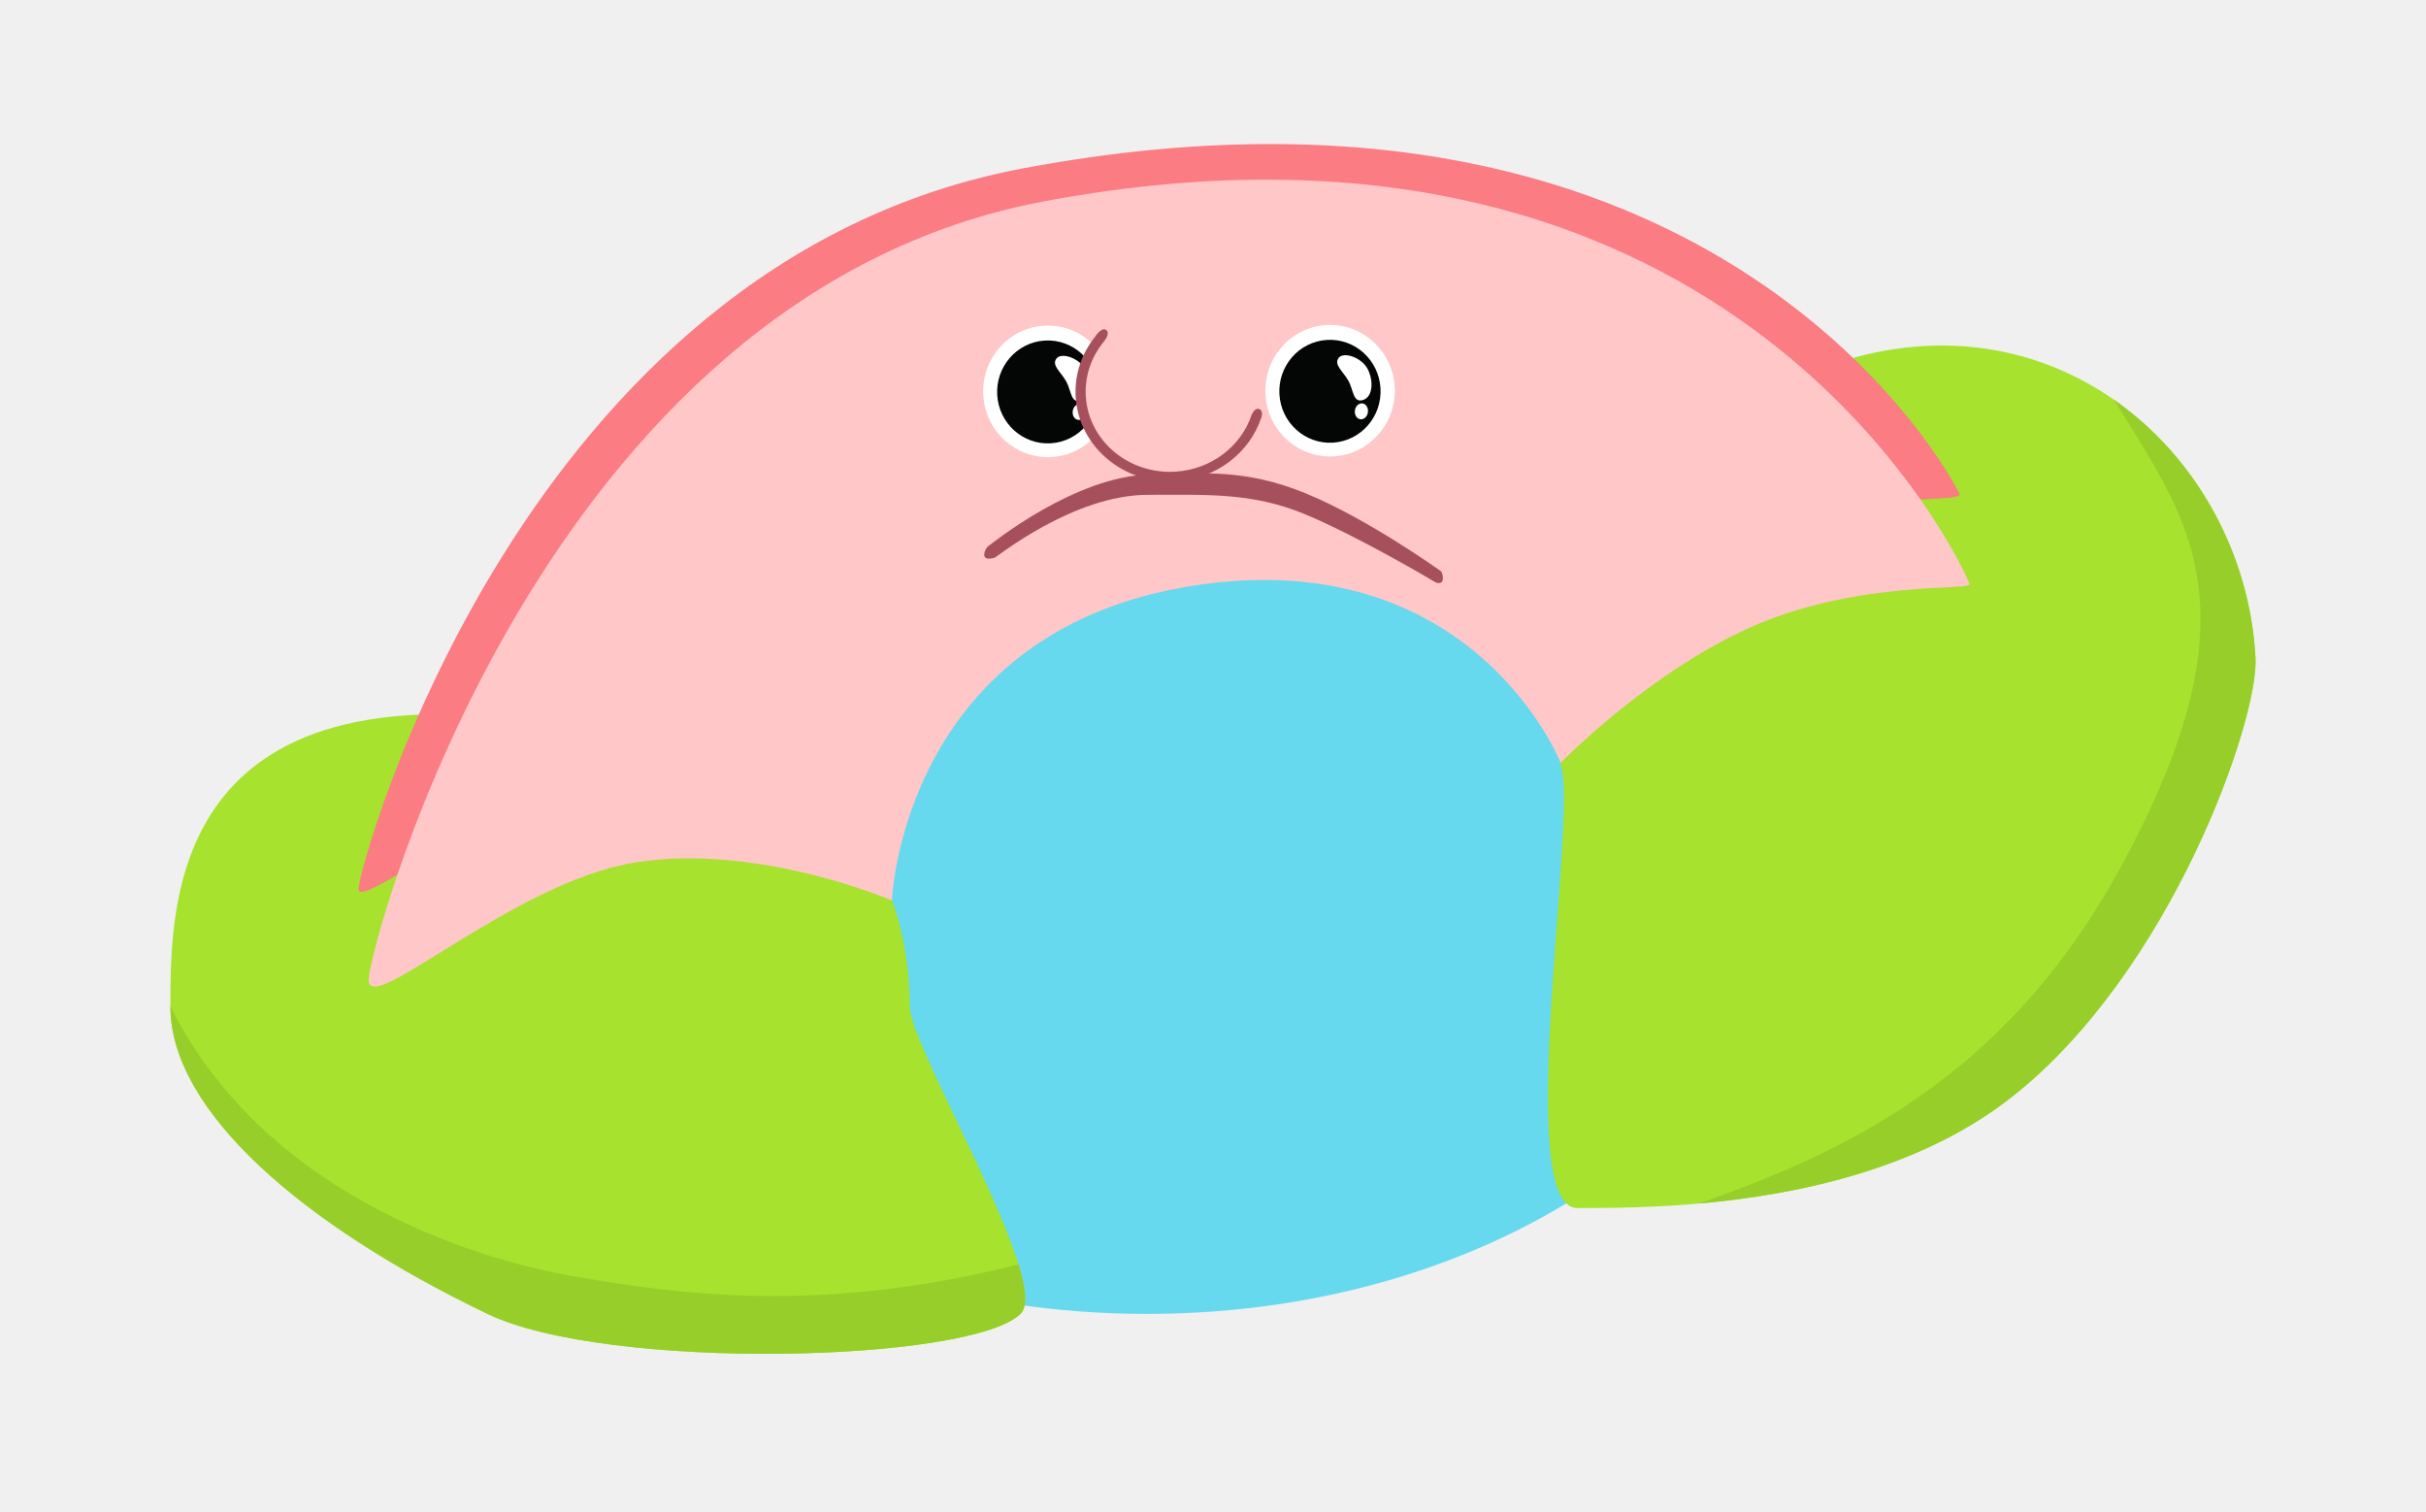
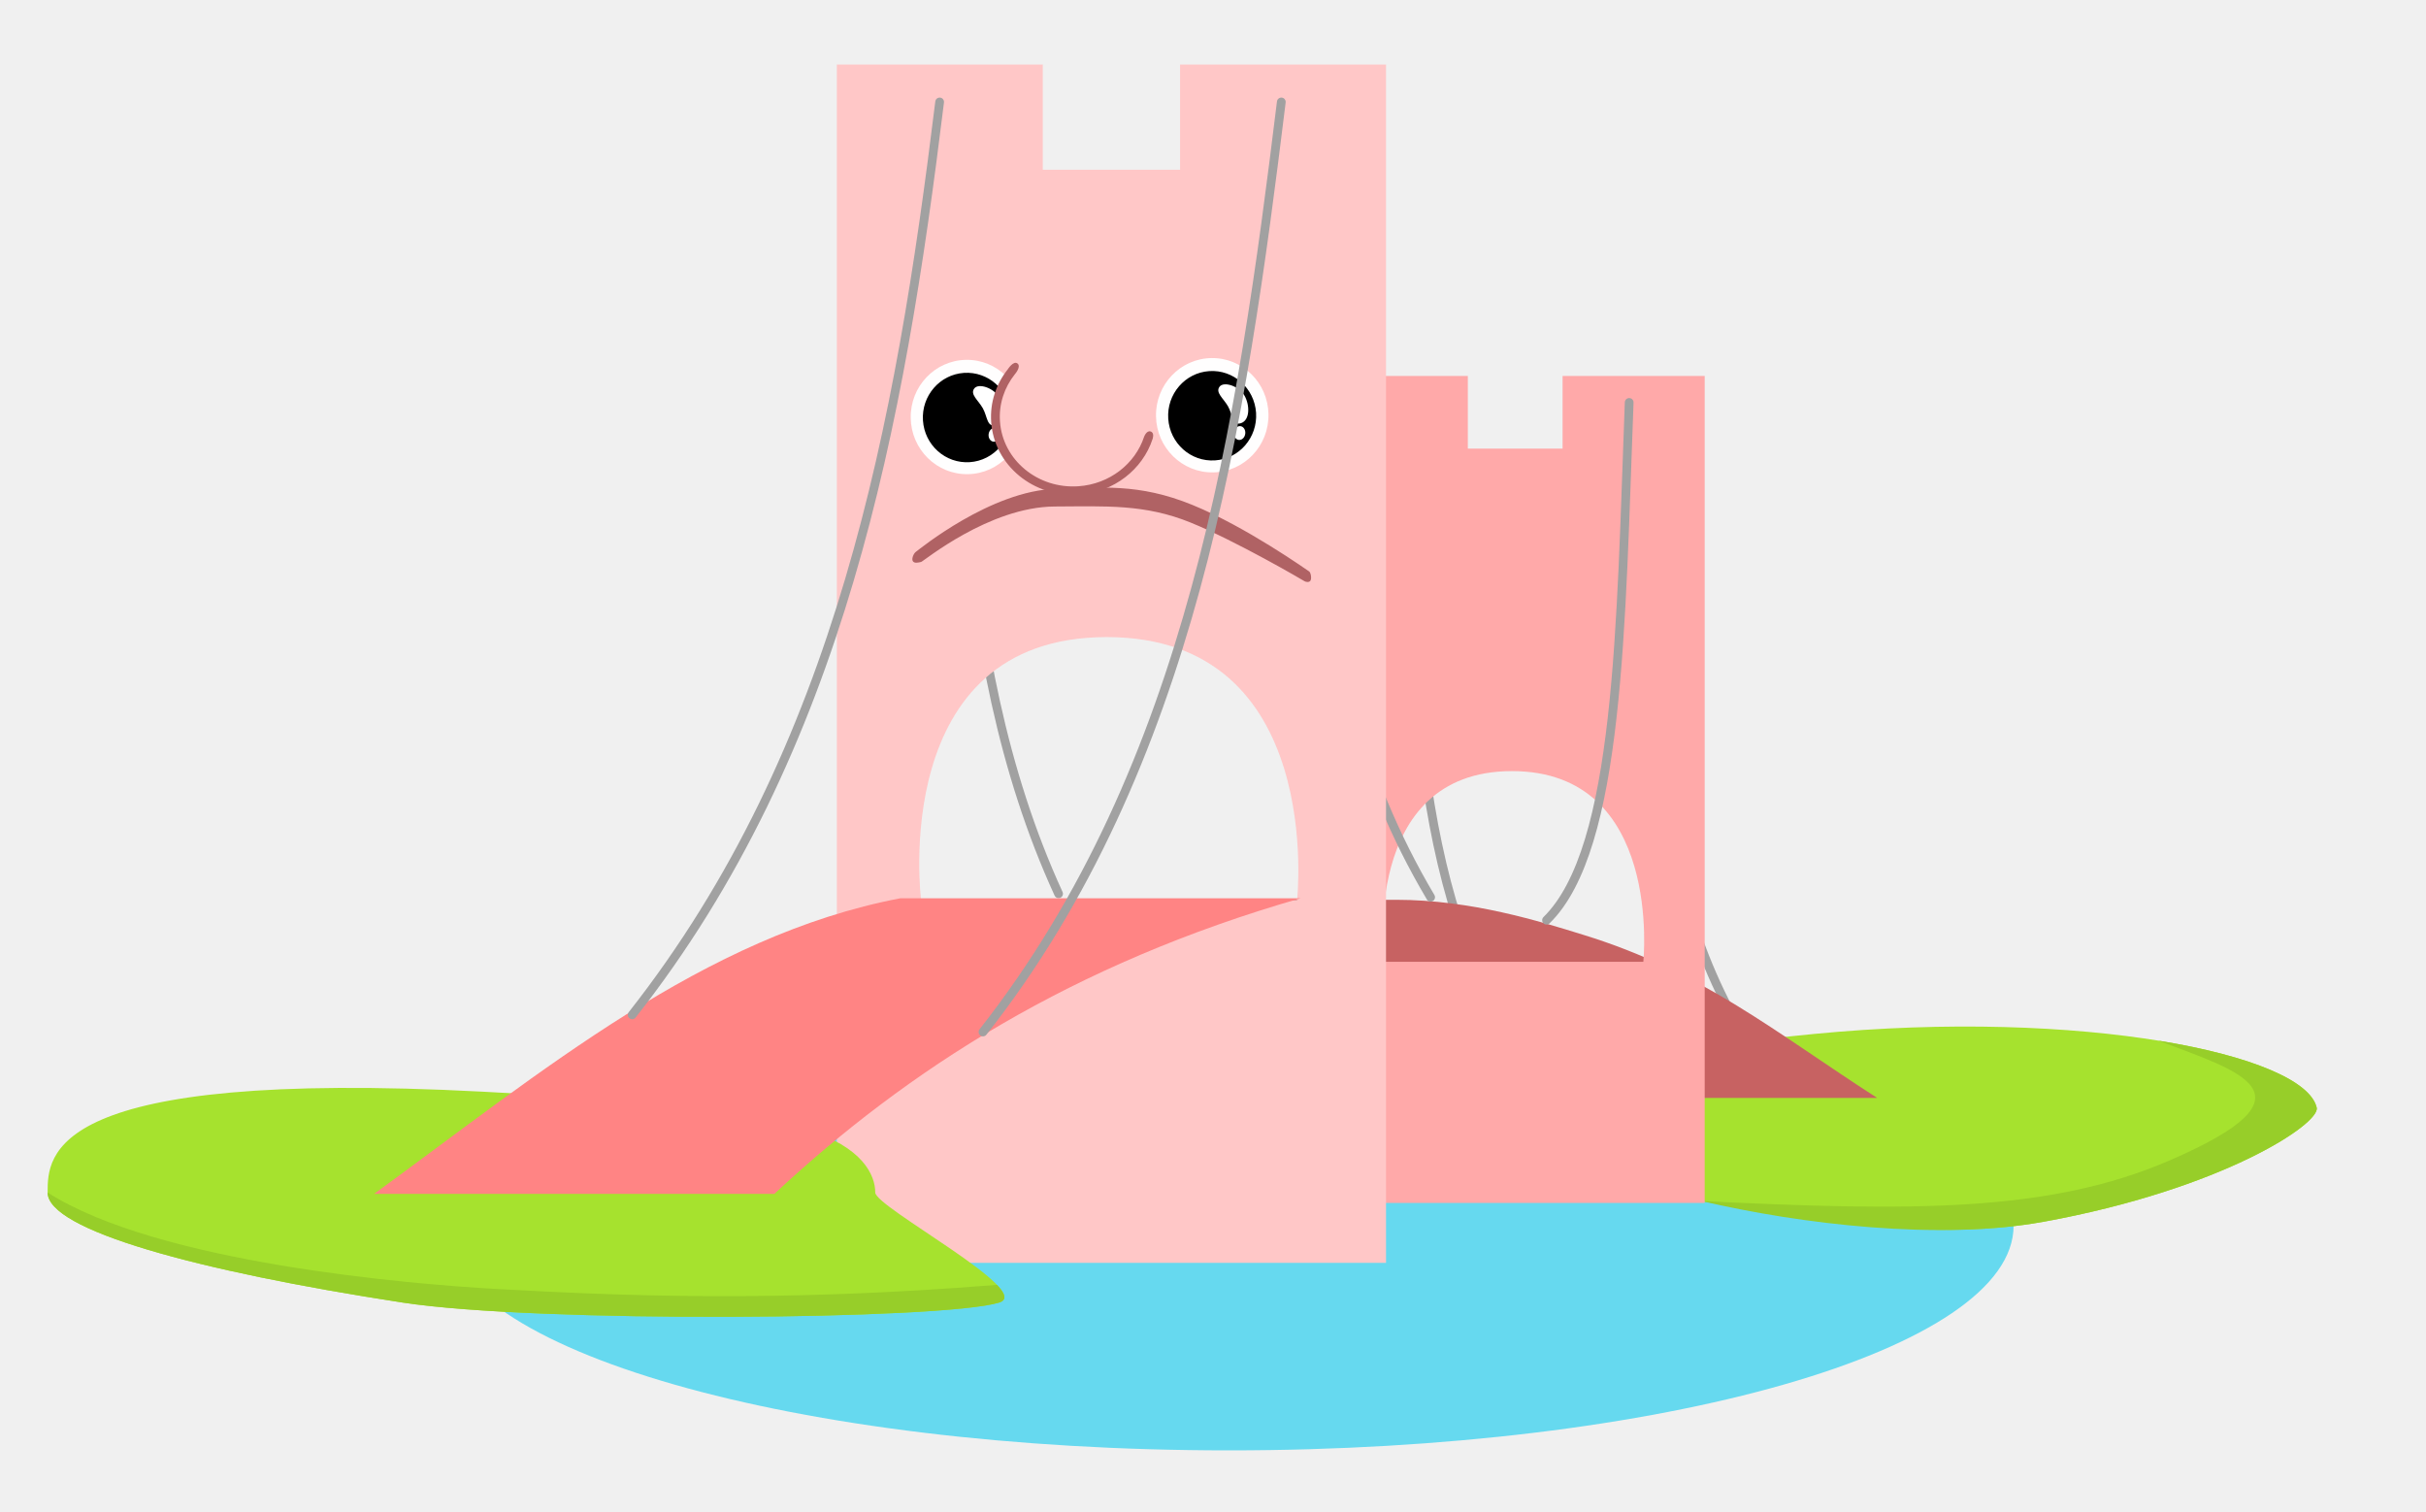
- <svg xmlns="http://www.w3.org/2000/svg" xmlns:ns1="http://vectornator.io" style="fill-rule:evenodd;clip-rule:evenodd;stroke-linecap:round;stroke-linejoin:round;" xml:space="preserve" version="1.1" viewBox="0 0 554.893 345.613" id="svg1039">
-   <defs id="defs998" />
-   <g id="Layer 3" ns1:layerName="Layer 3" transform="matrix(0.8933581,0,0,0.8933581,29.58743,18.26671)">
-     <path d="m 260.525,68.016 c 93.241,0 168.826,55.493 168.826,123.957 0,68.455 -75.584,123.957 -168.826,123.957 -93.232,0 -168.82,-55.502 -168.82,-123.957 0,-68.463 75.588,-123.957 168.82,-123.957" id="path1000" style="opacity:1;fill:#66d9ef" />
-     <path d="m 10.511,237.235 c 0,-26.812 0,-88.418 99.447,-72.141 29.34,4.802 58.176,11.577 74.022,26.879 13.094,12.646 15.832,33.131 15.832,45.262 0,10.401 36.519,70.795 28.351,78.695 -12.89,12.467 -105.761,14.734 -136.458,0 C 44.523,293.283 10.511,264.047 10.511,237.235 Z" id="path1002" style="opacity:1;fill:#a6e22e" />
-     <path d="m 358.551,150.681 c 0,-29.804 20.058,-54.174 70.8,-75.356 61.225,-25.558 112.239,20.066 115.009,72.677 0.832,15.808 -21.581,80.344 -62.473,112.447 -36.076,28.322 -90.166,28.372 -111.174,28.373 -16.346,10e-4 -0.42,-96.298 -3.936,-112.301 -3.515,-16.004 -8.226,-17.918 -8.226,-25.84 z" id="path1004" style="opacity:1;fill:#a6e22e" />
-     <path d="m 58.656,207.143 c 0,-5.147 41.384,-160.372 170.278,-184.516 178.726,-33.479 237.833,79.471 239.626,83.341 1.23,2.654 -27.727,-0.982 -54.54,10.424 -26.812,11.406 -49.976,35.2 -49.976,35.2 0,0 -21.9,-54.758 -91.232,-45.624 -77.493,10.209 -80.47,80.974 -80.47,80.974 0,0 -34.046,-14.721 -65.45,-9.671 -31.404,5.05 -68.236,35.643 -68.236,29.872 z" id="path1006" style="opacity:1;fill:#fb7c83" />
-     <path d="M 61.256,230.231 C 61.719,220.82 105.33,55.23 234.223,31.086 412.95,-2.392 470.404,126.495 471.16,129.057 c 0.528,1.79 -27.727,-0.982 -54.54,10.424 -26.813,11.406 -50.161,35.355 -50.161,35.355 0,0 -21.715,-54.914 -91.048,-45.779 -77.492,10.209 -80.174,81.026 -80.174,81.026 0,0 -34.341,-14.774 -65.746,-9.724 -31.404,5.05 -68.745,40.22 -68.235,29.872 z" id="path1008" style="opacity:1;fill:#ffc7c7" />
-     <path d="m 510.449,200.476 c 35.499,-65.852 16.117,-88.328 -2.315,-118.579 21.117,14.736 34.827,39.529 36.226,66.105 0.832,15.808 -21.581,80.344 -62.473,112.447 -23.756,18.65 -55.323,25.04 -80.112,27.231 43.56,-15.022 81.257,-36.345 108.674,-87.204 z" id="path1010" style="opacity:1;fill:#97ce29" />
-     <path d="m 10.511,237.235 c 25.257,50.445 82.731,65.56 103.133,69.06 28.228,4.841 63.627,9.635 114.012,-3.028 1.893,6.188 2.399,10.833 0.507,12.663 -12.89,12.467 -105.761,14.734 -136.458,0 C 44.523,293.283 10.511,264.047 10.511,237.235 Z" id="path1012" style="opacity:1;fill:#97ce29" />
-     <g id="g1036" style="opacity:1">
-       <path d="m 219.977,119.324 c 0.688,-0.466 22.138,-17.952 41.453,-18.309 13.103,-0.244 24.09,-1.637 39.996,4.943 15.905,6.579 33.821,19.468 34.287,19.754 0.466,0.284 0.776,1.906 0.439,2.629 -0.338,0.723 -1.426,0.505 -1.819,0.247 -0.391,-0.258 -19.906,-11.834 -33.409,-17.419 -13.502,-5.584 -25.092,-4.929 -39.996,-4.942 -19.319,-0.022 -38.845,16.021 -39.468,16.133 -0.625,0.131 -2.113,0.558 -2.497,-0.342 -0.32,-0.747 0.325,-2.229 1.014,-2.694 v 0" id="path1014" style="opacity:1;fill:#a7505d" />
-       <path d="m 251.733,79.525 c 0.116,9.299 -7.207,16.934 -16.355,17.053 v 0 c -9.15,0.118 -16.661,-7.324 -16.777,-16.623 -0.116,-9.299 7.206,-16.933 16.355,-17.052 v 0 c 9.15,-0.119 16.661,7.323 16.777,16.622" id="path1016" style="opacity:1;fill:#ffffff" />
-       <path d="m 235.919,93.042 c -7.142,0.437 -13.282,-5.09 -13.717,-12.35 -0.434,-7.258 5,-13.503 12.142,-13.952 7.142,-0.447 13.29,5.069 13.737,12.349 0.425,7.281 -5.019,13.517 -12.162,13.953" id="path1018" style="opacity:1;fill:#040606" />
-       <path d="m 237.34,71.376 c 1.246,-1.709 5.776,-0.192 7.364,2.648 1.587,2.839 1.572,7.2 -1.057,8.081 -2.631,0.879 -2.438,-2.546 -3.817,-4.962 -1.379,-2.415 -3.737,-4.059 -2.49,-5.766 v -8e-4" id="path1020" style="opacity:1;fill:#ffffff" />
-       <path d="m 243.364,82.986 c 0.928,0.054 1.604,1.012 1.512,2.137 -0.093,1.125 -0.921,1.991 -1.849,1.937 -0.928,-0.054 -1.604,-1.012 -1.511,-2.136 0.093,-1.125 0.92,-1.992 1.848,-1.938" id="path1022" style="opacity:1;fill:#ffffff" />
-       <path d="m 323.982,79.362 c 0.116,9.299 -7.207,16.933 -16.355,17.051 v 0 c -9.15,0.12 -16.66,-7.322 -16.777,-16.621 -0.116,-9.299 7.206,-16.933 16.356,-17.053 v 0 c 9.149,-0.118 16.66,7.324 16.776,16.623 v 0" id="path1024" style="opacity:1;fill:#ffffff" />
-       <path d="m 308.169,92.879 c -7.143,0.437 -13.283,-5.091 -13.717,-12.35 -0.435,-7.259 4.999,-13.504 12.142,-13.953 7.141,-0.448 13.289,5.07 13.737,12.35 0.425,7.28 -5.02,13.516 -12.162,13.953" id="path1026" style="opacity:1;fill:#040606" />
-       <path d="m 309.589,71.213 c 1.246,-1.709 5.776,-0.192 7.364,2.647 1.587,2.839 1.572,7.201 -1.056,8.082 -2.631,0.879 -2.439,-2.547 -3.817,-4.963 -1.379,-2.415 -3.738,-4.058 -2.491,-5.766 v 0" id="path1028" style="opacity:1;fill:#ffffff" />
-       <path d="m 315.614,82.823 c 0.927,0.055 1.604,1.011 1.511,2.136 -0.093,1.125 -0.921,1.993 -1.848,1.938 -0.928,-0.055 -1.604,-1.011 -1.512,-2.136 0.093,-1.125 0.92,-1.993 1.849,-1.938" id="path1030" style="opacity:1;fill:#ffffff" />
-       <path d="m 289.195,78.224 c 0.753,11.853 -8.746,22.115 -21.221,22.925 -12.477,0.811 -23.212,-8.136 -23.985,-19.987 -0.772,-11.852 8.709,-22.127 21.183,-22.957 12.476,-0.83 23.225,8.099 24.019,19.949" id="path1032" style="opacity:1;fill:#ffc7c7" />
-       <path d="m 287.309,85.83 c -2.654,7.903 -10.179,13.87 -19.395,14.466 -11.98,0.777 -22.287,-7.815 -23.027,-19.195 -0.337,-5.192 1.375,-10.068 4.473,-13.912 0,0 1.952,-2.204 0.772,-3.14 -1.18,-0.937 -2.861,1.69 -2.861,1.69 -3.449,4.297 -5.353,9.743 -4.974,15.538 0.833,12.736 12.37,22.348 25.778,21.478 10.328,-0.669 18.759,-7.366 21.719,-16.23 0,0 0.696,-1.816 -0.523,-2.251 -1.219,-0.436 -1.962,1.556 -1.962,1.556 v 0" id="path1034" style="opacity:1;fill:#a7505d" />
+ <svg xmlns="http://www.w3.org/2000/svg" xmlns:ns1="http://vectornator.io" style="fill-rule:evenodd;clip-rule:evenodd;stroke-linecap:round;stroke-linejoin:round;" xml:space="preserve" version="1.1" viewBox="0 0 554.893 345.613">
+   <defs />
+   <g id="Layer 3" ns1:layerName="Layer 3">
+     <path d="M281.122+228.946C380.226+228.946+460.564+251.95+460.564+280.331C460.564+308.707+380.226+331.715+281.122+331.715C182.027+331.715+101.686+308.707+101.686+280.331C101.686+251.95+182.027+228.946+281.122+228.946" opacity="1" fill="#66d9ef" />
+     <g opacity="1">
+       <path d="M344.089+253.961C344.089+247.045+364.147+241.391+414.889+236.476C476.114+230.546+527.129+241.132+529.898+253.339C530.73+257.007+508.318+271.981+467.425+279.429C431.349+286+391.692+272.854+370.684+272.854C354.338+272.854+355.831+263.669+352.315+259.956C348.8+256.243+344.089+255.799+344.089+253.961Z" opacity="1" fill="#a6e22e" />
+       <path d="M495.987+265.514C531.486+250.235+512.104+245.02+493.672+238.001C514.789+241.42+528.499+247.173+529.898+253.339C530.73+257.007+508.318+271.981+467.425+279.429C443.669+283.756+412.03+280.042+389.153+274.68C437.005+277.031+468.57+277.315+495.987+265.514Z" opacity="1" fill="#97ce29" />
    </g>
+     <path stroke="#a1a1a1" stroke-width="2" d="M372.637+91.684C378.05+139.841+373.795+193.636+397.616+234.781" fill="none" stroke-linecap="round" opacity="1" stroke-linejoin="round" />
+     <path stroke="#a1a1a1" stroke-width="2" d="M319.109+91.684C324.523+139.841+320.268+193.636+344.089+234.781" fill="none" stroke-linecap="round" opacity="1" stroke-linejoin="round" />
+     <path d="M319.329+205.792L268.634+205.792C308.281+215.862+336.741+232.039+359.919+251.1L429.351+251.1C405.882+235.996+389.503+222.257+362.228+213.828C352.395+210.789+336.638+205.792+319.329+205.792Z" opacity="1" fill="#c76262" />
+     <path d="M303.226+85.992L303.226+275.123L389.91+275.123L389.91+85.992L357.404+85.992L357.404+102.603L335.733+102.603L335.733+85.992L303.226+85.992ZM345.829+176.359C380.44+176.359+375.873+219.976+375.873+219.976L316.524+219.976C316.524+219.976+311.219+176.359+345.829+176.359Z" opacity="1" fill="#ffa9a9" />
+     <path stroke="#a1a1a1" stroke-width="2" d="M214.827+19.207C220.851+83.888+216.146+147.669+242.126+204.412" fill="none" stroke-linecap="round" opacity="1" stroke-linejoin="round" />
+     <path stroke="#a1a1a1" stroke-width="2" d="M292.303+21.451C300.01+85.273+293.99+149.215+327.226+205.205" fill="none" stroke-linecap="round" opacity="1" stroke-linejoin="round" />
+     <path d="M191.41+14.761L191.41+288.822L317.02+288.822L317.02+14.761L269.916+14.761L269.916+38.831L238.514+38.831L238.514+14.761L191.41+14.761ZM253.144+145.707C303.297+145.707+296.68+205.877+296.68+205.877L210.68+205.877C210.68+205.877+202.992+145.707+253.144+145.707Z" opacity="1" fill="#ffc7c7" />
+     <g opacity="1">
+       <path d="M10.893+272.743C10.893+264.169+10.893+244.468+110.34+249.673C139.68+251.209+168.515+253.375+184.361+258.269C197.455+262.313+200.194+268.864+200.194+272.743C200.194+276.069+236.713+295.382+228.544+297.908C215.655+301.895+122.784+302.62+92.086+297.908C44.904+290.666+10.893+281.317+10.893+272.743Z" opacity="1" fill="#a6e22e" />
+       <path d="M10.893+272.743C36.15+288.874+93.624+293.708+114.026+294.827C142.253+296.375+177.653+297.908+228.038+293.859C229.931+295.838+230.436+297.323+228.544+297.908C215.655+301.895+122.784+302.62+92.086+297.908C44.904+290.666+10.893+281.317+10.893+272.743Z" opacity="1" fill="#97ce29" />
+     </g>
+     <path d="M205.918+205.447L297.458+205.447C245.187+220.473+207.666+244.614+177.107+273.057L85.568+273.057C123.86+245.164+161.04+214.006+205.918+205.447Z" opacity="1" fill="#ff8484" />
+     <path stroke="#a1a1a1" stroke-width="2" d="M214.921+23.322C205.866+97.028+192.448+171.286+144.598+232.103" fill="none" stroke-linecap="round" opacity="1" stroke-linejoin="round" />
+     <g opacity="1">
+       <path d="M209.526+126.173C210.059+125.808+226.647+112.146+241.645+111.794C251.819+111.554+260.346+110.429+272.723+115.477C285.1+120.524+299.062+130.464+299.426+130.684C299.789+130.903+300.036+132.161+299.777+132.724C299.518+133.286+298.671+133.122+298.366+132.923C298.06+132.723+282.861+123.811+272.354+119.526C261.847+115.242+252.849+115.796+241.276+115.843C226.274+115.901+211.173+128.435+210.689+128.524C210.205+128.628+209.051+128.966+208.75+128.269C208.498+127.69+208.993+126.537+209.526+126.173Z" opacity="1" fill="#b06264" />
+       <path d="M234.032+95.144C234.158+102.364+228.501+108.321+221.397+108.449C214.293+108.577+208.431+102.827+208.305+95.606C208.178+88.385+213.835+82.428+220.94+82.301C228.044+82.173+233.905+87.923+234.032+95.144Z" opacity="1" fill="#fffefe" />
+       <path d="M221.804+105.702C216.26+106.068+211.47+101.8+211.105+96.165C210.739+90.53+214.934+85.659+220.479+85.283C226.023+84.908+230.819+89.168+231.195+94.819C231.553+100.471+227.349+105.335+221.804+105.702Z" opacity="1" fill="#000000" />
+       <path d="M222.823+88.871C223.784+87.54+227.308+88.7+228.552+90.899C229.795+93.097+229.801+96.484+227.762+97.178C225.723+97.871+225.859+95.21+224.78+93.34C223.699+91.469+221.861+90.202+222.823+88.871Z" opacity="1" fill="#ffffff" />
+       <path d="M226.118+99.376C226.186+98.502+226.825+97.825+227.546+97.864C228.267+97.903+228.796+98.643+228.729+99.517C228.661+100.391+228.022+101.068+227.301+101.029C226.58+100.99+226.051+100.25+226.118+99.376Z" opacity="1" fill="#ffffff" />
+       <path d="M263.118+93.988C263.749+103.19+256.412+111.195+246.727+111.873C237.042+112.551+228.671+105.645+228.025+96.445C227.378+87.244+234.701+79.228+244.386+78.535C254.07+77.843+262.453+84.735+263.114+93.935" opacity="1" fill="#ffc7c7" />
+       <path d="M261.683+99.901C259.653+106.048+253.832+110.711+246.678+111.21C237.378+111.86+229.341+105.228+228.722+96.394C228.44+92.364+229.75+88.57+232.142+85.573C232.142+85.573+233.649+83.854+232.728+83.132C231.808+82.409+230.513+84.455+230.513+84.455C227.851+87.806+226.395+92.041+226.711+96.54C227.407+106.427+236.403+113.847+246.812+113.119C254.83+112.559+261.351+107.327+263.616+100.432C263.616+100.432+264.148+99.019+263.2+98.685C262.252+98.352+261.683+99.901+261.683+99.901Z" opacity="1" fill="#b06264" />
+       <path d="M290.136+94.737C290.262+101.957+284.606+107.914+277.501+108.042C270.397+108.17+264.535+102.42+264.409+95.199C264.283+87.979+269.939+82.021+277.044+81.894C284.148+81.766+290.01+87.516+290.136+94.737Z" opacity="1" fill="#fffefe" />
+       <path d="M277.909+105.295C272.364+105.662+267.575+101.393+267.209+95.758C266.843+90.123+271.039+85.252+276.583+84.876C282.127+84.501+286.923+88.761+287.299+94.412C287.657+100.065+283.454+104.928+277.909+105.295Z" opacity="1" fill="#000000" />
+       <path d="M278.927+88.464C279.888+87.133+283.413+88.293+284.656+90.492C285.9+92.69+285.906+96.077+283.867+96.771C281.828+97.464+281.964+94.803+280.884+92.933C279.804+91.062+277.966+89.795+278.927+88.464Z" opacity="1" fill="#ffffff" />
+       <path d="M282.223+98.969C282.291+98.095+282.93+97.418+283.651+97.457C284.371+97.496+284.901+98.236+284.833+99.11C284.765+99.984+284.126+100.661+283.405+100.622C282.685+100.583+282.155+99.843+282.223+98.969Z" opacity="1" fill="#ffffff" />
+     </g>
+     <path stroke="#a1a1a1" stroke-width="2" d="M293.071+23.322C284.016+97.028+272.682+175.212+224.832+236.029" fill="none" stroke-linecap="round" opacity="1" stroke-linejoin="round" />
+     <path stroke="#a1a1a1" stroke-width="2" d="M372.637+92.041C370.705+142.744+370.497+194.053+353.733+210.456" fill="none" stroke-linecap="round" opacity="1" stroke-linejoin="round" />
  </g>
</svg>
